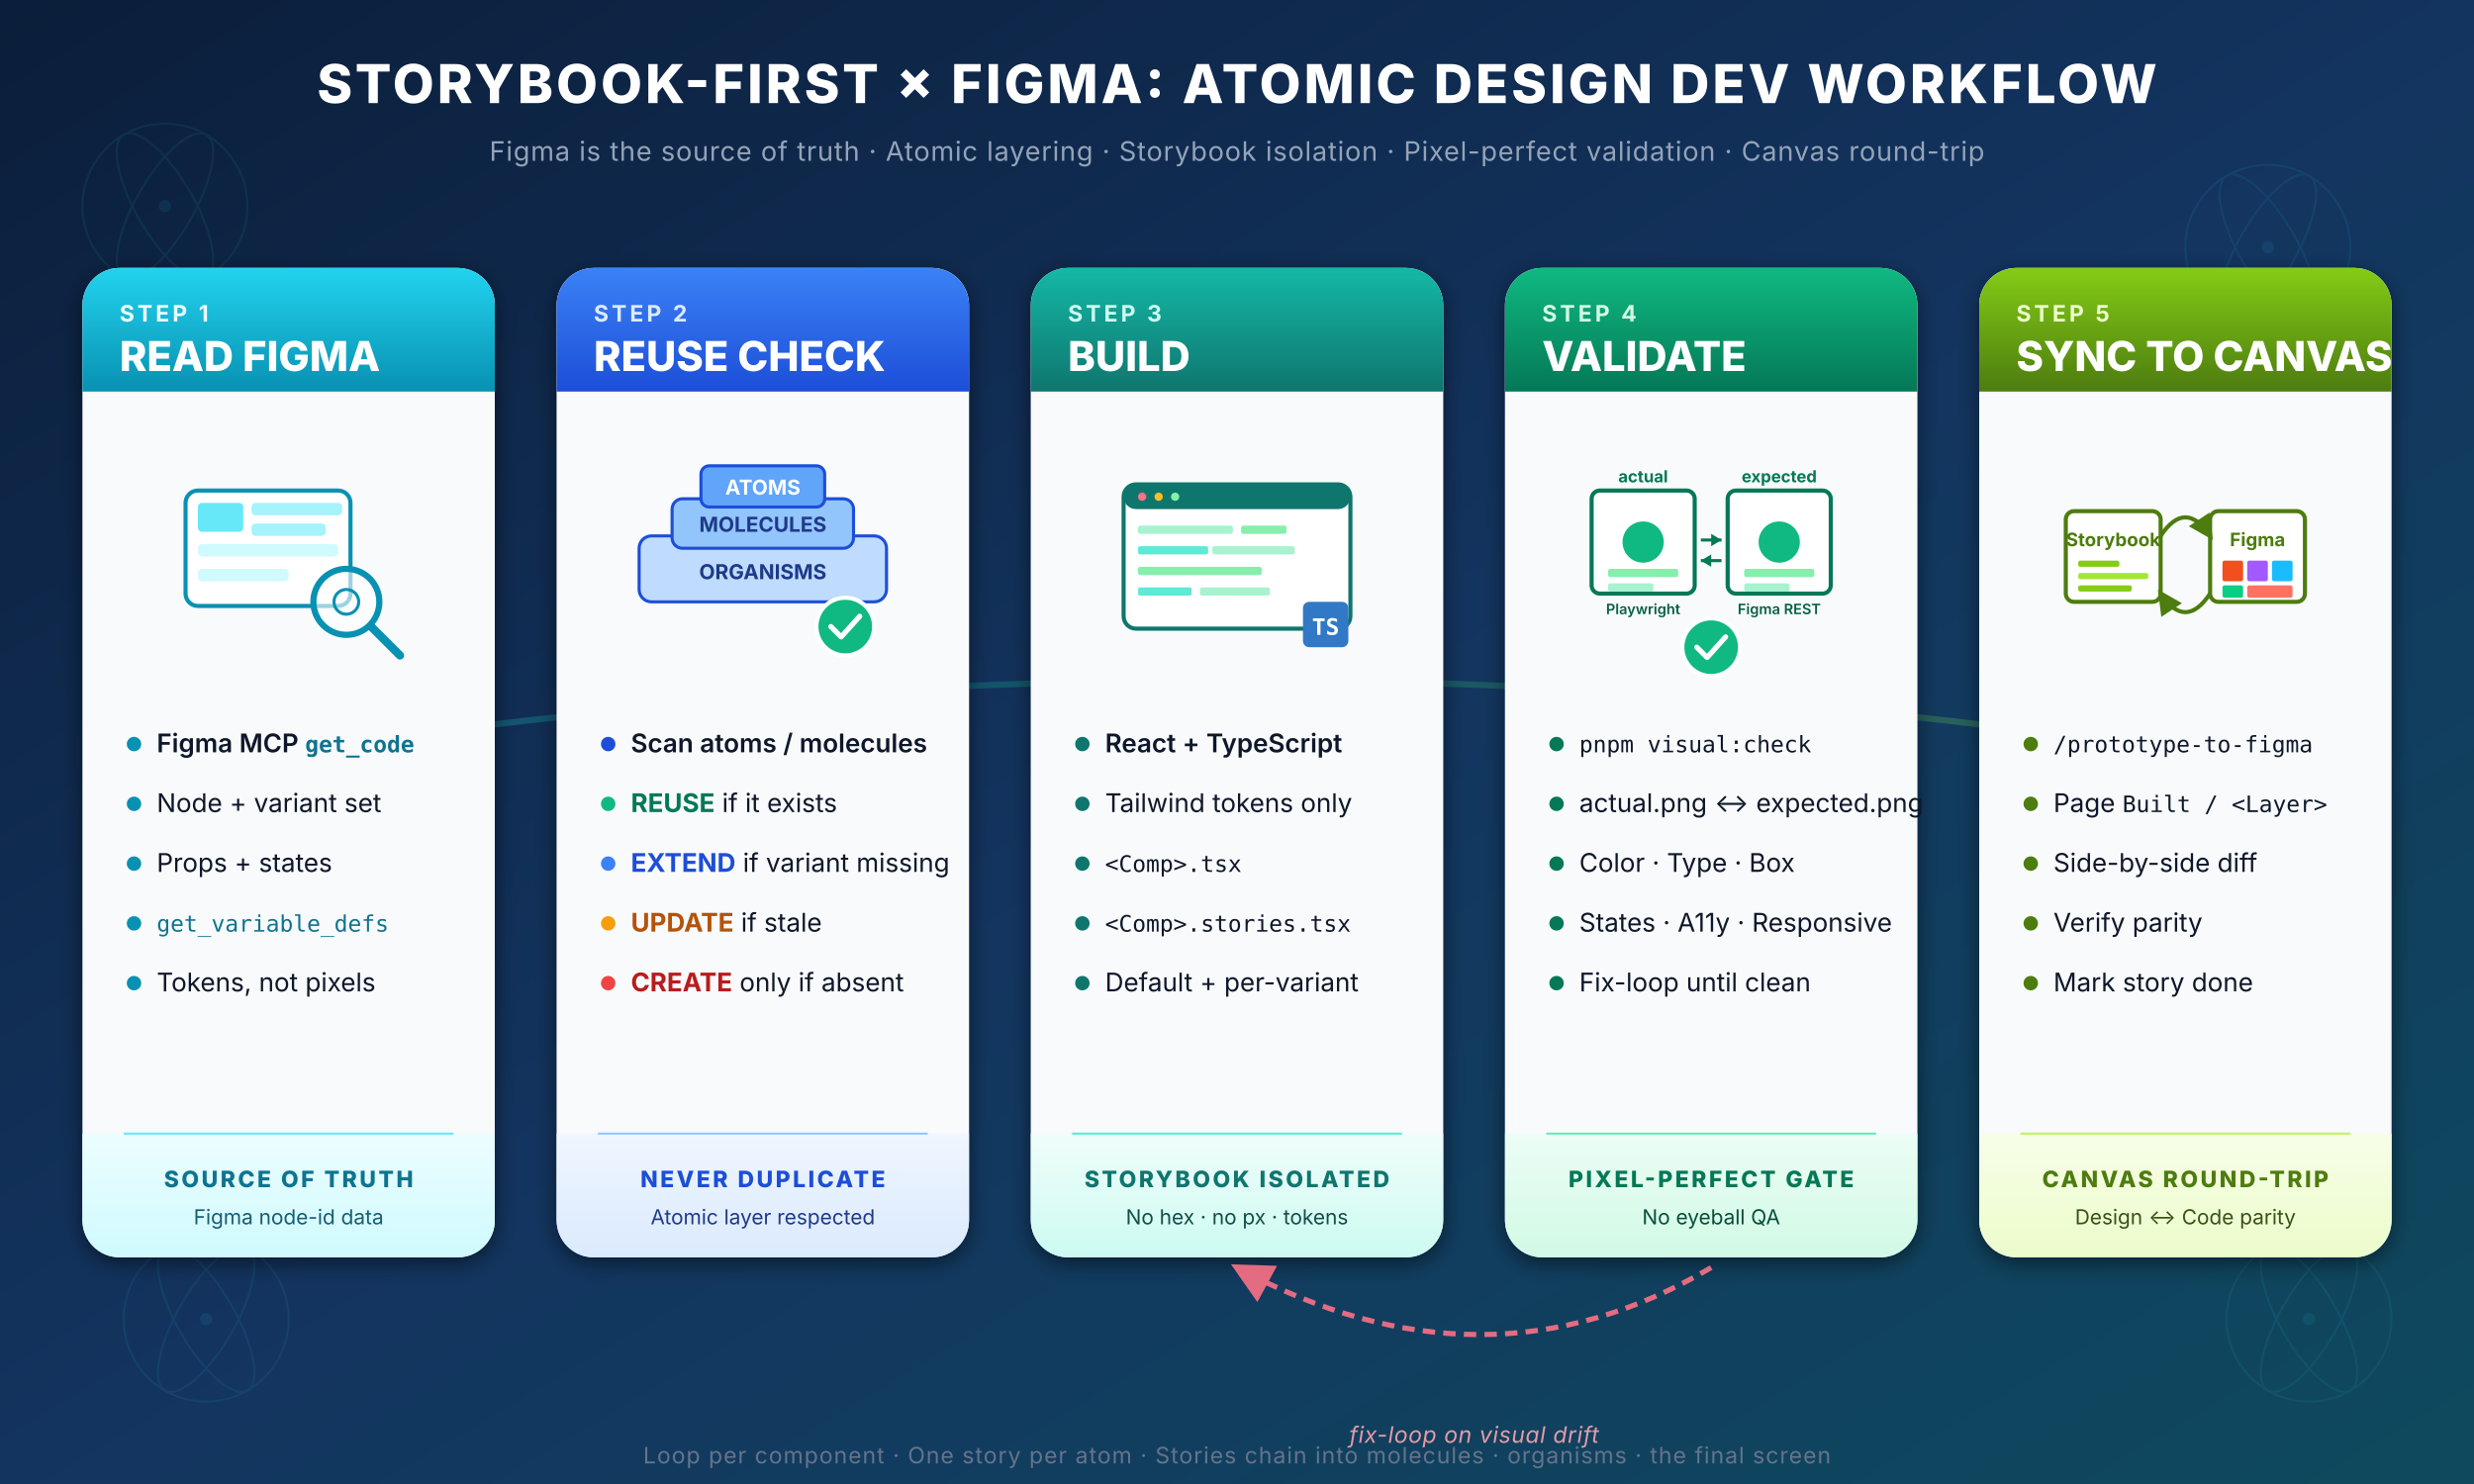
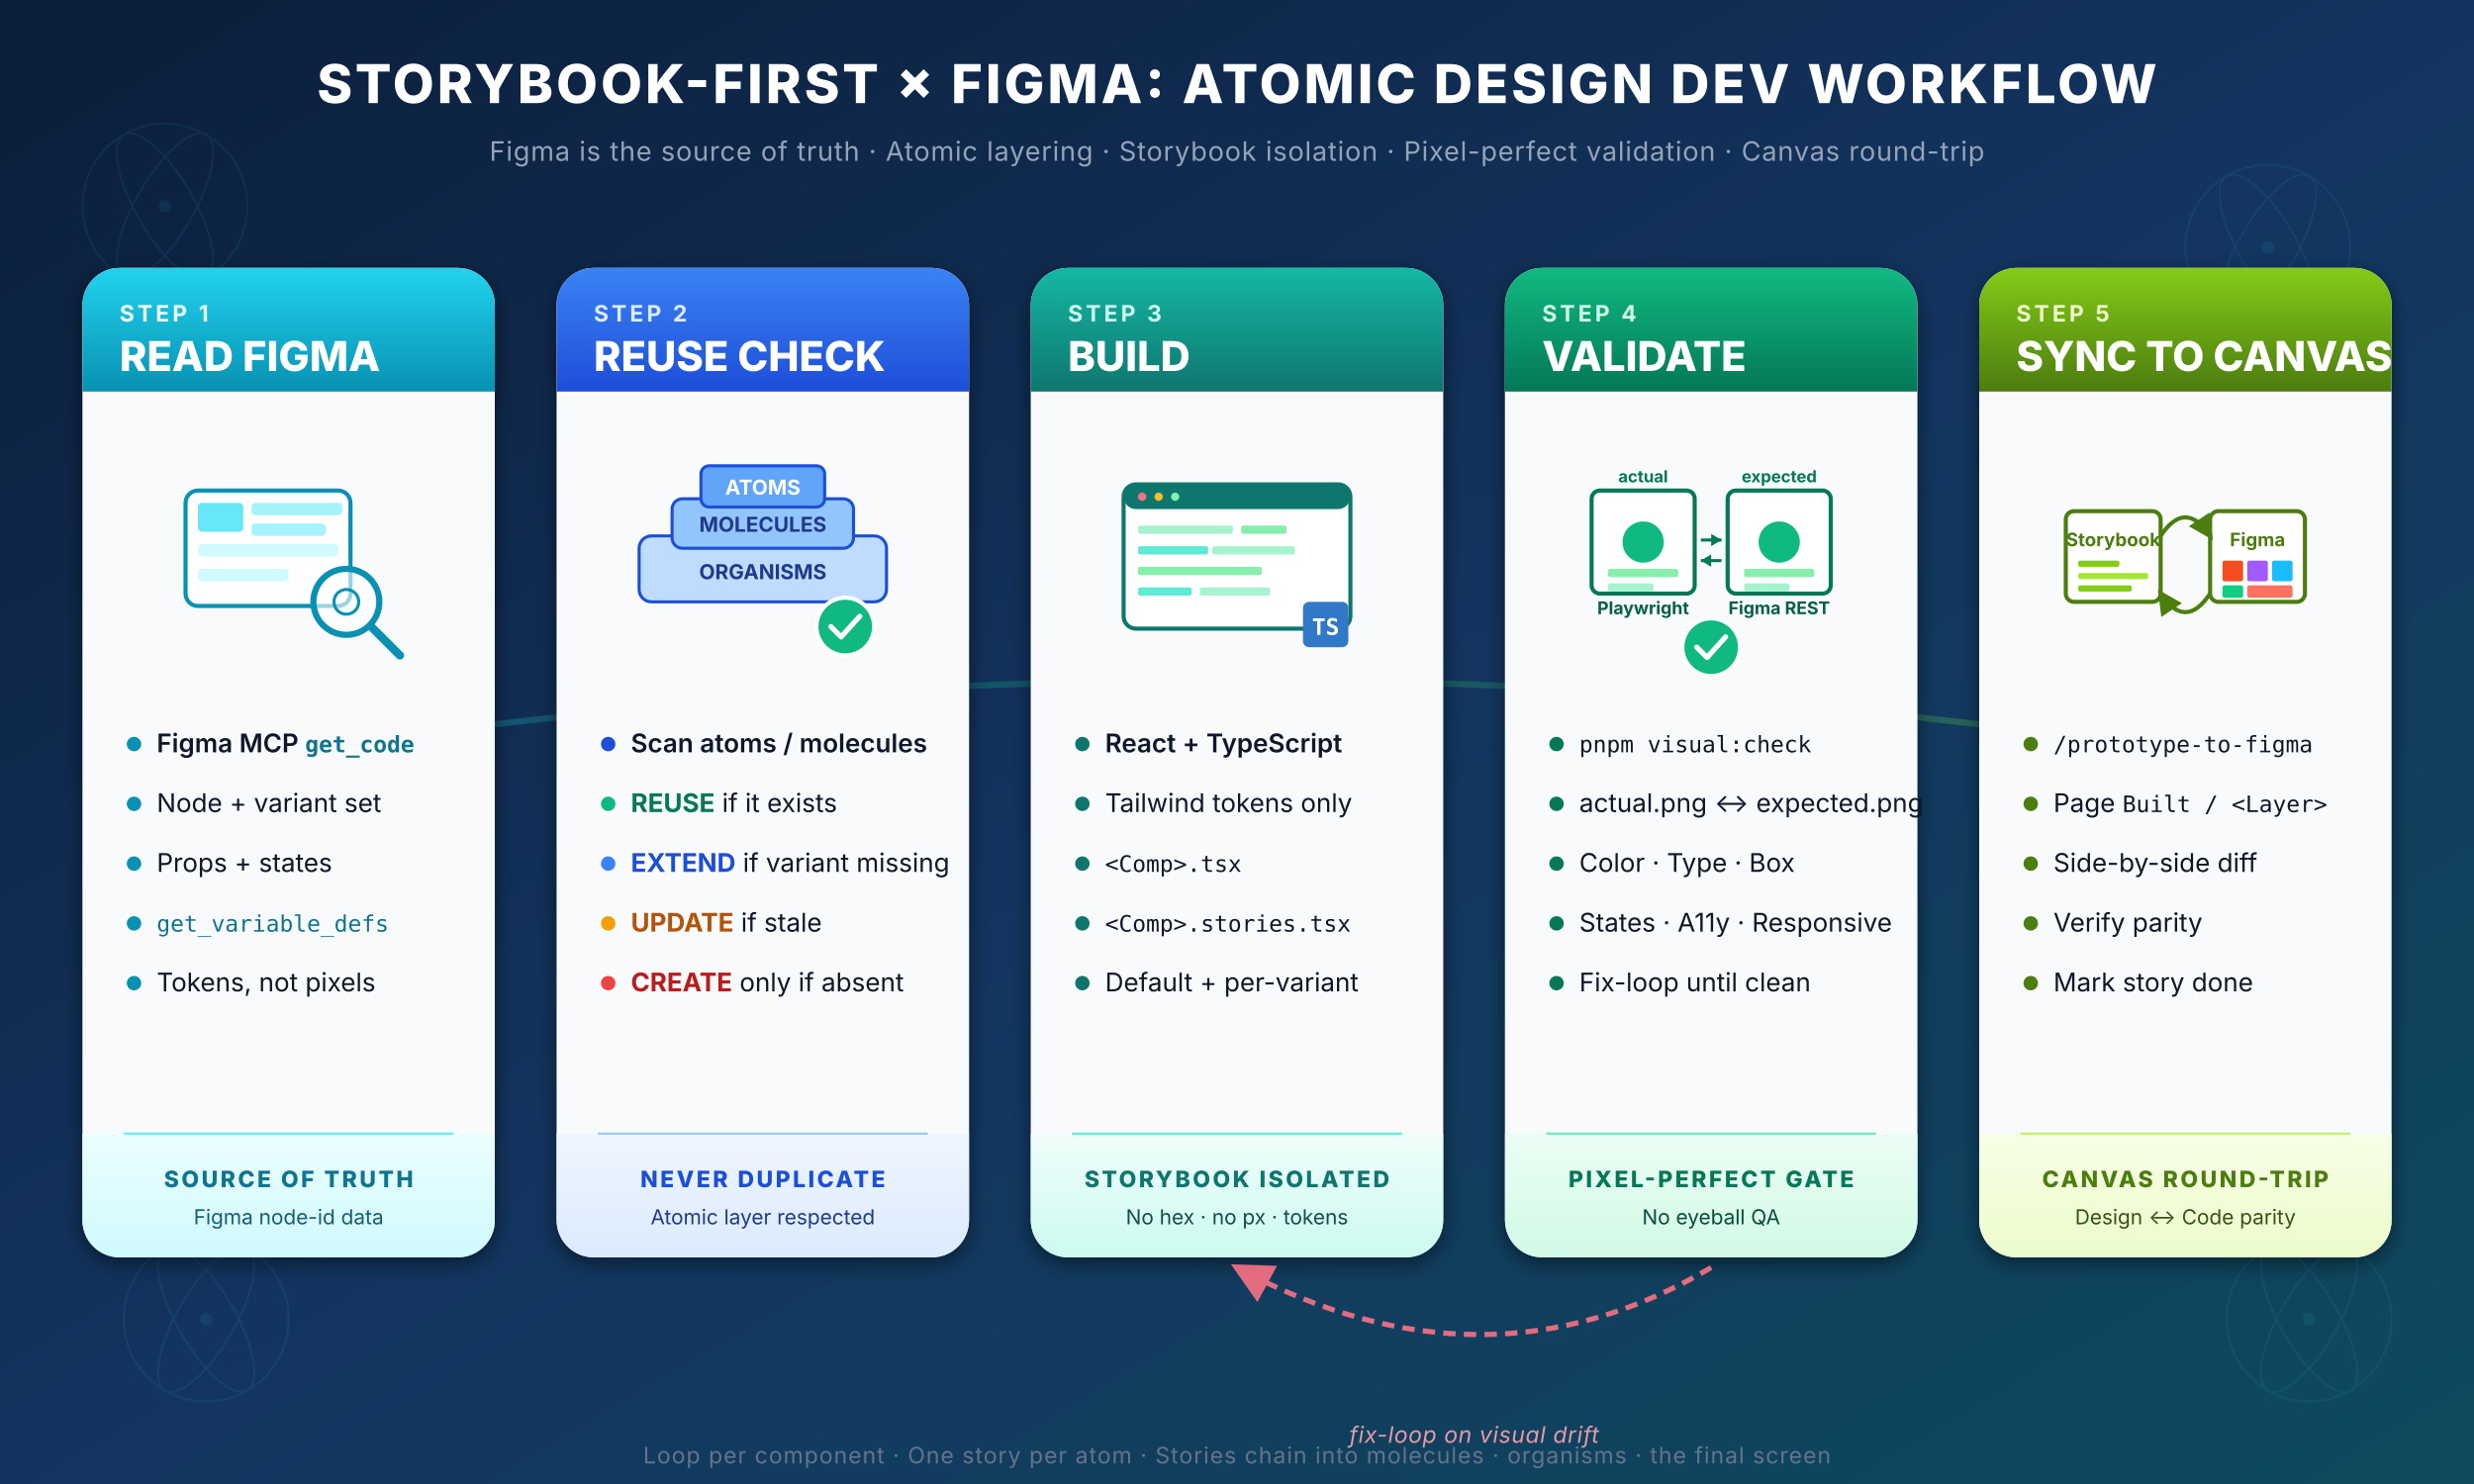
<svg xmlns="http://www.w3.org/2000/svg" viewBox="0 0 1200 720" font-family="'Inter', 'Segoe UI', system-ui, sans-serif">
  <defs>
    <linearGradient id="bg" x1="0" y1="0" x2="1" y2="1">
      <stop offset="0" stop-color="#0b1e3a" />
      <stop offset="0.5" stop-color="#13345f" />
      <stop offset="1" stop-color="#0e4a5e" />
    </linearGradient>
    <linearGradient id="arrowGrad" x1="0" y1="0" x2="1" y2="0">
      <stop offset="0" stop-color="#22d3ee" />
      <stop offset="0.5" stop-color="#10b981" />
      <stop offset="1" stop-color="#a3e635" />
    </linearGradient>
    <linearGradient id="g1" x1="0" y1="0" x2="0" y2="1">
      <stop offset="0" stop-color="#22d3ee" />
      <stop offset="1" stop-color="#0891b2" />
    </linearGradient>
    <linearGradient id="g2" x1="0" y1="0" x2="0" y2="1">
      <stop offset="0" stop-color="#3b82f6" />
      <stop offset="1" stop-color="#1d4ed8" />
    </linearGradient>
    <linearGradient id="g3" x1="0" y1="0" x2="0" y2="1">
      <stop offset="0" stop-color="#14b8a6" />
      <stop offset="1" stop-color="#0f766e" />
    </linearGradient>
    <linearGradient id="g4" x1="0" y1="0" x2="0" y2="1">
      <stop offset="0" stop-color="#10b981" />
      <stop offset="1" stop-color="#047857" />
    </linearGradient>
    <linearGradient id="g5" x1="0" y1="0" x2="0" y2="1">
      <stop offset="0" stop-color="#84cc16" />
      <stop offset="1" stop-color="#4d7c0f" />
    </linearGradient>
    <linearGradient id="t1" x1="0" y1="0" x2="0" y2="1">
      <stop offset="0" stop-color="#ecfeff" />
      <stop offset="1" stop-color="#cffafe" />
    </linearGradient>
    <linearGradient id="t2" x1="0" y1="0" x2="0" y2="1">
      <stop offset="0" stop-color="#eff6ff" />
      <stop offset="1" stop-color="#dbeafe" />
    </linearGradient>
    <linearGradient id="t3" x1="0" y1="0" x2="0" y2="1">
      <stop offset="0" stop-color="#f0fdfa" />
      <stop offset="1" stop-color="#ccfbf1" />
    </linearGradient>
    <linearGradient id="t4" x1="0" y1="0" x2="0" y2="1">
      <stop offset="0" stop-color="#ecfdf5" />
      <stop offset="1" stop-color="#d1fae5" />
    </linearGradient>
    <linearGradient id="t5" x1="0" y1="0" x2="0" y2="1">
      <stop offset="0" stop-color="#f7fee7" />
      <stop offset="1" stop-color="#ecfccb" />
    </linearGradient>
    <filter id="panelShadow" x="-10%" y="-10%" width="120%" height="120%">
      <feGaussianBlur in="SourceAlpha" stdDeviation="5" />
      <feOffset dy="3" />
      <feComponentTransfer>
        <feFuncA type="linear" slope="0.5" />
      </feComponentTransfer>
      <feMerge>
        <feMergeNode />
        <feMergeNode in="SourceGraphic" />
      </feMerge>
    </filter>
    <filter id="glow" x="-50%" y="-50%" width="200%" height="200%">
      <feGaussianBlur stdDeviation="2" result="blur" />
      <feMerge>
        <feMergeNode in="blur" />
        <feMergeNode in="SourceGraphic" />
      </feMerge>
    </filter>
    <marker id="arrowHead" viewBox="0 0 12 12" refX="10" refY="6" markerWidth="10" markerHeight="10" orient="auto">
      <path d="M0 0 L12 6 L0 12 Z" fill="url(#arrowGrad)" />
    </marker>
    <marker id="fixLoopHead" viewBox="0 0 12 12" refX="10" refY="6" markerWidth="8" markerHeight="8" orient="auto">
      <path d="M0 0 L12 6 L0 12 Z" fill="#fb7185" />
    </marker>
    <marker id="smallArrow" viewBox="0 0 10 10" refX="8" refY="5" markerWidth="6" markerHeight="6" orient="auto">
      <path d="M0 0 L10 5 L0 10 Z" fill="#4d7c0f" />
    </marker>
    <g id="atomMotif" opacity="0.08">
      <circle r="40" fill="none" stroke="#22d3ee" stroke-width="1" />
      <ellipse rx="40" ry="14" fill="none" stroke="#22d3ee" stroke-width="1" transform="rotate(60)" />
      <ellipse rx="40" ry="14" fill="none" stroke="#22d3ee" stroke-width="1" transform="rotate(-60)" />
      <circle r="3" fill="#22d3ee" />
    </g>
  </defs>
  <rect width="1200" height="720" fill="url(#bg)" />
  <use href="#atomMotif" x="80" y="100" />
  <use href="#atomMotif" x="1120" y="640" />
  <use href="#atomMotif" x="1100" y="120" />
  <use href="#atomMotif" x="100" y="640" />
  <text x="600" y="50" text-anchor="middle" fill="#ffffff" font-size="26" font-weight="800" letter-spacing="1.5">
    STORYBOOK-FIRST × FIGMA: ATOMIC DESIGN DEV WORKFLOW
  </text>
  <text x="600" y="78" text-anchor="middle" fill="#94a3b8" font-size="13" letter-spacing="0.4">
    Figma is the source of truth · Atomic layering · Storybook isolation · Pixel-perfect validation · Canvas round-trip
  </text>
  <path d="M 50 380 Q 600 280 1150 380" stroke="url(#arrowGrad)" stroke-width="3" fill="none" opacity="0.25" />
  <g transform="translate(40,130)">
    <rect width="200" height="480" rx="18" fill="#f8fafc" filter="url(#panelShadow)" />
    <path d="M0 18 a18 18 0 0 1 18 -18 h164 a18 18 0 0 1 18 18 v42 h-200 z" fill="url(#g1)" />
    <text x="18" y="26" fill="#ecfeff" font-size="11" font-weight="700" letter-spacing="1.5">STEP 1</text>
    <text x="18" y="50" fill="#ffffff" font-size="20" font-weight="800">READ FIGMA</text>
    <g transform="translate(100,140)">
      <rect x="-50" y="-32" width="80" height="56" rx="6" fill="#ffffff" stroke="#0891b2" stroke-width="2" />
      <rect x="-44" y="-26" width="22" height="14" rx="2" fill="#67e8f9" />
      <rect x="-18" y="-26" width="44" height="6" rx="2" fill="#a5f3fc" />
      <rect x="-18" y="-16" width="36" height="6" rx="2" fill="#a5f3fc" />
      <rect x="-44" y="-6" width="68" height="6" rx="2" fill="#cffafe" />
      <rect x="-44" y="6" width="44" height="6" rx="2" fill="#cffafe" />
      <circle cx="28" cy="22" r="16" fill="#ffffff" fill-opacity="0.6" stroke="#0891b2" stroke-width="3" />
      <line x1="40" y1="34" x2="54" y2="48" stroke="#0891b2" stroke-width="4" stroke-linecap="round" />
      <circle cx="28" cy="22" r="6" fill="none" stroke="#0891b2" stroke-width="1.5" />
    </g>
    <g transform="translate(20,228)" font-size="12.5" fill="#0f172a">
      <circle cx="5" cy="3" r="3.5" fill="#0891b2" />
      <text x="16" y="7" font-weight="600">Figma MCP <tspan font-family="monospace" font-size="11" fill="#0e7490">get_code</tspan>
      </text>
      <circle cx="5" cy="32" r="3.5" fill="#0891b2" />
      <text x="16" y="36">Node + variant set</text>
      <circle cx="5" cy="61" r="3.5" fill="#0891b2" />
      <text x="16" y="65">Props + states</text>
      <circle cx="5" cy="90" r="3.5" fill="#0891b2" />
      <text x="16" y="94">
        <tspan font-family="monospace" font-size="11" fill="#0e7490">get_variable_defs</tspan>
      </text>
      <circle cx="5" cy="119" r="3.5" fill="#0891b2" />
      <text x="16" y="123">Tokens, not pixels</text>
    </g>
    <path d="M0 420 h200 v42 a18 18 0 0 1 -18 18 h-164 a18 18 0 0 1 -18 -18 z" fill="url(#t1)" />
    <line x1="20" y1="420" x2="180" y2="420" stroke="#67e8f9" stroke-width="1" />
    <text x="100" y="446" text-anchor="middle" font-size="11" fill="#0e7490" font-weight="800" letter-spacing="1.2">SOURCE OF TRUTH</text>
    <text x="100" y="464" text-anchor="middle" font-size="10" fill="#155e75">Figma node-id data</text>
  </g>
  <g transform="translate(270,130)">
    <rect width="200" height="480" rx="18" fill="#f8fafc" filter="url(#panelShadow)" />
    <path d="M0 18 a18 18 0 0 1 18 -18 h164 a18 18 0 0 1 18 18 v42 h-200 z" fill="url(#g2)" />
    <text x="18" y="26" fill="#dbeafe" font-size="11" font-weight="700" letter-spacing="1.5">STEP 2</text>
    <text x="18" y="50" fill="#ffffff" font-size="20" font-weight="800">REUSE CHECK</text>
    <g transform="translate(100,140)">
      <rect x="-60" y="-10" width="120" height="32" rx="6" fill="#bfdbfe" stroke="#1d4ed8" stroke-width="1.5" />
      <text x="0" y="11" text-anchor="middle" font-size="10" fill="#1e3a8a" font-weight="700">ORGANISMS</text>
      <rect x="-44" y="-28" width="88" height="24" rx="5" fill="#93c5fd" stroke="#1d4ed8" stroke-width="1.5" />
      <text x="0" y="-12" text-anchor="middle" font-size="10" fill="#1e3a8a" font-weight="700">MOLECULES</text>
      <rect x="-30" y="-44" width="60" height="20" rx="4" fill="#60a5fa" stroke="#1d4ed8" stroke-width="1.5" />
      <text x="0" y="-30" text-anchor="middle" font-size="10" fill="#ffffff" font-weight="700">ATOMS</text>
      <circle cx="40" cy="34" r="14" fill="#10b981" stroke="#ffffff" stroke-width="2" />
      <path d="M33 34 l5 5 l9 -10" stroke="#ffffff" stroke-width="2.5" fill="none" stroke-linecap="round" stroke-linejoin="round" />
    </g>
    <g transform="translate(20,228)" font-size="12.5" fill="#0f172a">
      <circle cx="5" cy="3" r="3.5" fill="#1d4ed8" />
      <text x="16" y="7" font-weight="600">Scan atoms / molecules</text>
      <circle cx="5" cy="32" r="3.5" fill="#10b981" />
      <text x="16" y="36">
        <tspan font-weight="700" fill="#047857">REUSE</tspan> if it exists</text>
      <circle cx="5" cy="61" r="3.5" fill="#3b82f6" />
      <text x="16" y="65">
        <tspan font-weight="700" fill="#1d4ed8">EXTEND</tspan> if variant missing</text>
      <circle cx="5" cy="90" r="3.5" fill="#f59e0b" />
      <text x="16" y="94">
        <tspan font-weight="700" fill="#b45309">UPDATE</tspan> if stale</text>
      <circle cx="5" cy="119" r="3.5" fill="#ef4444" />
      <text x="16" y="123">
        <tspan font-weight="700" fill="#b91c1c">CREATE</tspan> only if absent</text>
    </g>
    <path d="M0 420 h200 v42 a18 18 0 0 1 -18 18 h-164 a18 18 0 0 1 -18 -18 z" fill="url(#t2)" />
    <line x1="20" y1="420" x2="180" y2="420" stroke="#93c5fd" stroke-width="1" />
    <text x="100" y="446" text-anchor="middle" font-size="11" fill="#1d4ed8" font-weight="800" letter-spacing="1.2">NEVER DUPLICATE</text>
    <text x="100" y="464" text-anchor="middle" font-size="10" fill="#1e3a8a">Atomic layer respected</text>
  </g>
  <g transform="translate(500,130)">
    <rect width="200" height="480" rx="18" fill="#f8fafc" filter="url(#panelShadow)" />
    <path d="M0 18 a18 18 0 0 1 18 -18 h164 a18 18 0 0 1 18 18 v42 h-200 z" fill="url(#g3)" />
    <text x="18" y="26" fill="#ccfbf1" font-size="11" font-weight="700" letter-spacing="1.5">STEP 3</text>
    <text x="18" y="50" fill="#ffffff" font-size="20" font-weight="800">BUILD</text>
    <g transform="translate(100,140)">
      <rect x="-55" y="-35" width="110" height="70" rx="6" fill="#ffffff" stroke="#0f766e" stroke-width="2" />
      <rect x="-55" y="-35" width="110" height="12" rx="6" fill="#0f766e" />
      <circle cx="-46" cy="-29" r="2" fill="#fb7185" />
      <circle cx="-38" cy="-29" r="2" fill="#fbbf24" />
      <circle cx="-30" cy="-29" r="2" fill="#86efac" />
      <rect x="-48" y="-15" width="46" height="4" rx="1" fill="#a7f3d0" />
      <rect x="2" y="-15" width="22" height="4" rx="1" fill="#86efac" />
      <rect x="-48" y="-5" width="34" height="4" rx="1" fill="#5eead4" />
      <rect x="-12" y="-5" width="40" height="4" rx="1" fill="#a7f3d0" />
      <rect x="-48" y="5" width="60" height="4" rx="1" fill="#86efac" />
      <rect x="-48" y="15" width="26" height="4" rx="1" fill="#5eead4" />
      <rect x="-18" y="15" width="34" height="4" rx="1" fill="#a7f3d0" />
      <rect x="32" y="22" width="22" height="22" rx="3" fill="#3178c6" />
      <text x="43" y="38" text-anchor="middle" fill="#ffffff" font-size="11" font-weight="800" font-family="monospace">TS</text>
    </g>
    <g transform="translate(20,228)" font-size="12.5" fill="#0f172a">
      <circle cx="5" cy="3" r="3.5" fill="#0f766e" />
      <text x="16" y="7" font-weight="600">React + TypeScript</text>
      <circle cx="5" cy="32" r="3.5" fill="#0f766e" />
      <text x="16" y="36">Tailwind tokens only</text>
      <circle cx="5" cy="61" r="3.5" fill="#0f766e" />
      <text x="16" y="65" font-family="monospace" font-size="11">&lt;Comp&gt;.tsx</text>
      <circle cx="5" cy="90" r="3.5" fill="#0f766e" />
      <text x="16" y="94" font-family="monospace" font-size="11">&lt;Comp&gt;.stories.tsx</text>
      <circle cx="5" cy="119" r="3.5" fill="#0f766e" />
      <text x="16" y="123">Default + per-variant</text>
    </g>
    <path d="M0 420 h200 v42 a18 18 0 0 1 -18 18 h-164 a18 18 0 0 1 -18 -18 z" fill="url(#t3)" />
    <line x1="20" y1="420" x2="180" y2="420" stroke="#5eead4" stroke-width="1" />
    <text x="100" y="446" text-anchor="middle" font-size="11" fill="#0f766e" font-weight="800" letter-spacing="1.2">STORYBOOK ISOLATED</text>
    <text x="100" y="464" text-anchor="middle" font-size="10" fill="#134e4a">No hex · no px · tokens</text>
  </g>
  <g transform="translate(730,130)">
    <rect width="200" height="480" rx="18" fill="#f8fafc" filter="url(#panelShadow)" />
    <path d="M0 18 a18 18 0 0 1 18 -18 h164 a18 18 0 0 1 18 18 v42 h-200 z" fill="url(#g4)" />
    <text x="18" y="26" fill="#d1fae5" font-size="11" font-weight="700" letter-spacing="1.5">STEP 4</text>
    <text x="18" y="50" fill="#ffffff" font-size="20" font-weight="800">VALIDATE</text>
    <g transform="translate(100,140)">
      <rect x="-58" y="-32" width="50" height="50" rx="4" fill="#ffffff" stroke="#047857" stroke-width="2" />
      <text x="-33" y="-36" text-anchor="middle" font-size="8" font-weight="700" fill="#047857">actual</text>
      <circle cx="-33" cy="-7" r="10" fill="#10b981" />
      <rect x="-50" y="6" width="34" height="4" rx="1" fill="#86efac" />
      <rect x="-50" y="13" width="22" height="4" rx="1" fill="#a7f3d0" />
      <line x1="-5" y1="-8" x2="5" y2="-8" stroke="#047857" stroke-width="1.5" />
      <polygon points="5,-8 0,-11 0,-5" fill="#047857" />
      <line x1="5" y1="2" x2="-5" y2="2" stroke="#047857" stroke-width="1.5" />
      <polygon points="-5,2 0,-1 0,5" fill="#047857" />
      <rect x="8" y="-32" width="50" height="50" rx="4" fill="#ffffff" stroke="#047857" stroke-width="2" />
      <text x="33" y="-36" text-anchor="middle" font-size="8" font-weight="700" fill="#047857">expected</text>
      <circle cx="33" cy="-7" r="10" fill="#10b981" />
      <rect x="16" y="6" width="34" height="4" rx="1" fill="#86efac" />
      <rect x="16" y="13" width="22" height="4" rx="1" fill="#a7f3d0" />
-       <text x="-33" y="28" text-anchor="middle" font-size="7" font-weight="600" fill="#065f46">Playwright</text>
-       <text x="33" y="28" text-anchor="middle" font-size="7" font-weight="600" fill="#065f46">Figma REST</text>
+       <text x="-33" y="28" text-anchor="middle" font-size="8.5" font-weight="700" fill="#065f46">Playwright</text>
+       <text x="33" y="28" text-anchor="middle" font-size="8.5" font-weight="700" fill="#065f46">Figma REST</text>
      <circle cx="0" cy="44" r="14" fill="#10b981" stroke="#ffffff" stroke-width="2" />
      <path d="M-7 44 l5 5 l9 -10" stroke="#ffffff" stroke-width="2.5" fill="none" stroke-linecap="round" stroke-linejoin="round" />
    </g>
    <g transform="translate(20,228)" font-size="12.5" fill="#0f172a">
      <circle cx="5" cy="3" r="3.5" fill="#047857" />
      <text x="16" y="7" font-family="monospace" font-size="11">pnpm visual:check</text>
      <circle cx="5" cy="32" r="3.5" fill="#047857" />
      <text x="16" y="36">actual.png ↔ expected.png</text>
      <circle cx="5" cy="61" r="3.5" fill="#047857" />
      <text x="16" y="65">Color · Type · Box</text>
      <circle cx="5" cy="90" r="3.5" fill="#047857" />
      <text x="16" y="94">States · A11y · Responsive</text>
      <circle cx="5" cy="119" r="3.5" fill="#047857" />
      <text x="16" y="123">Fix-loop until clean</text>
    </g>
    <path d="M0 420 h200 v42 a18 18 0 0 1 -18 18 h-164 a18 18 0 0 1 -18 -18 z" fill="url(#t4)" />
    <line x1="20" y1="420" x2="180" y2="420" stroke="#6ee7b7" stroke-width="1" />
    <text x="100" y="446" text-anchor="middle" font-size="11" fill="#047857" font-weight="800" letter-spacing="1.2">PIXEL-PERFECT GATE</text>
    <text x="100" y="464" text-anchor="middle" font-size="10" fill="#064e3b">No eyeball QA</text>
  </g>
  <g transform="translate(960,130)">
    <rect width="200" height="480" rx="18" fill="#f8fafc" filter="url(#panelShadow)" />
    <path d="M0 18 a18 18 0 0 1 18 -18 h164 a18 18 0 0 1 18 18 v42 h-200 z" fill="url(#g5)" />
    <text x="18" y="26" fill="#ecfccb" font-size="11" font-weight="700" letter-spacing="1.5">STEP 5</text>
    <text x="18" y="50" fill="#ffffff" font-size="20" font-weight="800">SYNC TO CANVAS</text>
    <g transform="translate(100,140)">
      <rect x="-58" y="-22" width="46" height="44" rx="4" fill="#ffffff" stroke="#4d7c0f" stroke-width="2" />
      <text x="-35" y="-5" text-anchor="middle" font-size="9" font-weight="700" fill="#4d7c0f">Storybook</text>
      <rect x="-52" y="2" width="20" height="3" rx="1" fill="#84cc16" />
      <rect x="-52" y="8" width="34" height="3" rx="1" fill="#a3e635" />
      <rect x="-52" y="14" width="26" height="3" rx="1" fill="#84cc16" />
      <rect x="12" y="-22" width="46" height="44" rx="4" fill="#ffffff" stroke="#4d7c0f" stroke-width="2" />
      <text x="35" y="-5" text-anchor="middle" font-size="9" font-weight="700" fill="#4d7c0f">Figma</text>
      <rect x="18" y="2" width="10" height="10" rx="1" fill="#f24e1e" />
      <rect x="30" y="2" width="10" height="10" rx="1" fill="#a259ff" />
      <rect x="42" y="2" width="10" height="10" rx="1" fill="#1abcfe" />
      <rect x="18" y="14" width="10" height="6" rx="1" fill="#0acf83" />
      <rect x="30" y="14" width="22" height="6" rx="1" fill="#ff7262" />
      <path d="M -12 -10 Q 0 -28 12 -10" stroke="#4d7c0f" stroke-width="2" fill="none" marker-end="url(#smallArrow)" />
      <path d="M 12 18 Q 0 36 -12 18" stroke="#4d7c0f" stroke-width="2" fill="none" marker-end="url(#smallArrow)" />
    </g>
    <g transform="translate(20,228)" font-size="12.5" fill="#0f172a">
      <circle cx="5" cy="3" r="3.5" fill="#4d7c0f" />
      <text x="16" y="7" font-family="monospace" font-size="11">/prototype-to-figma</text>
      <circle cx="5" cy="32" r="3.5" fill="#4d7c0f" />
      <text x="16" y="36">Page <tspan font-family="monospace" font-size="11">Built / &lt;Layer&gt;</tspan>
      </text>
      <circle cx="5" cy="61" r="3.5" fill="#4d7c0f" />
      <text x="16" y="65">Side-by-side diff</text>
      <circle cx="5" cy="90" r="3.5" fill="#4d7c0f" />
      <text x="16" y="94">Verify parity</text>
      <circle cx="5" cy="119" r="3.5" fill="#4d7c0f" />
      <text x="16" y="123">Mark story done</text>
    </g>
    <path d="M0 420 h200 v42 a18 18 0 0 1 -18 18 h-164 a18 18 0 0 1 -18 -18 z" fill="url(#t5)" />
    <line x1="20" y1="420" x2="180" y2="420" stroke="#bef264" stroke-width="1" />
    <text x="100" y="446" text-anchor="middle" font-size="11" fill="#4d7c0f" font-weight="800" letter-spacing="1.2">CANVAS ROUND-TRIP</text>
    <text x="100" y="464" text-anchor="middle" font-size="10" fill="#365314">Design ↔ Code parity</text>
  </g>
  <g>
    <line x1="244" y1="370" x2="262" y2="370" stroke="url(#arrowGrad)" stroke-width="4" stroke-linecap="round" marker-end="url(#arrowHead)" filter="url(#glow)" />
    <line x1="474" y1="370" x2="492" y2="370" stroke="url(#arrowGrad)" stroke-width="4" stroke-linecap="round" marker-end="url(#arrowHead)" filter="url(#glow)" />
    <line x1="704" y1="370" x2="722" y2="370" stroke="url(#arrowGrad)" stroke-width="4" stroke-linecap="round" marker-end="url(#arrowHead)" filter="url(#glow)" />
    <line x1="934" y1="370" x2="952" y2="370" stroke="url(#arrowGrad)" stroke-width="4" stroke-linecap="round" marker-end="url(#arrowHead)" filter="url(#glow)" />
  </g>
  <g opacity="0.9">
    <path d="M 830 615 Q 720 680 600 615" stroke="#fb7185" stroke-width="2.5" stroke-dasharray="6 4" fill="none" marker-end="url(#fixLoopHead)" />
    <text x="715" y="700" text-anchor="middle" font-size="11" fill="#fda4af" font-style="italic" letter-spacing="0.3">fix-loop on visual drift</text>
  </g>
  <text x="600" y="710" text-anchor="middle" fill="#64748b" font-size="11" letter-spacing="0.5">
    Loop per component · One story per atom · Stories chain into molecules · organisms · the final screen
  </text>
</svg>
